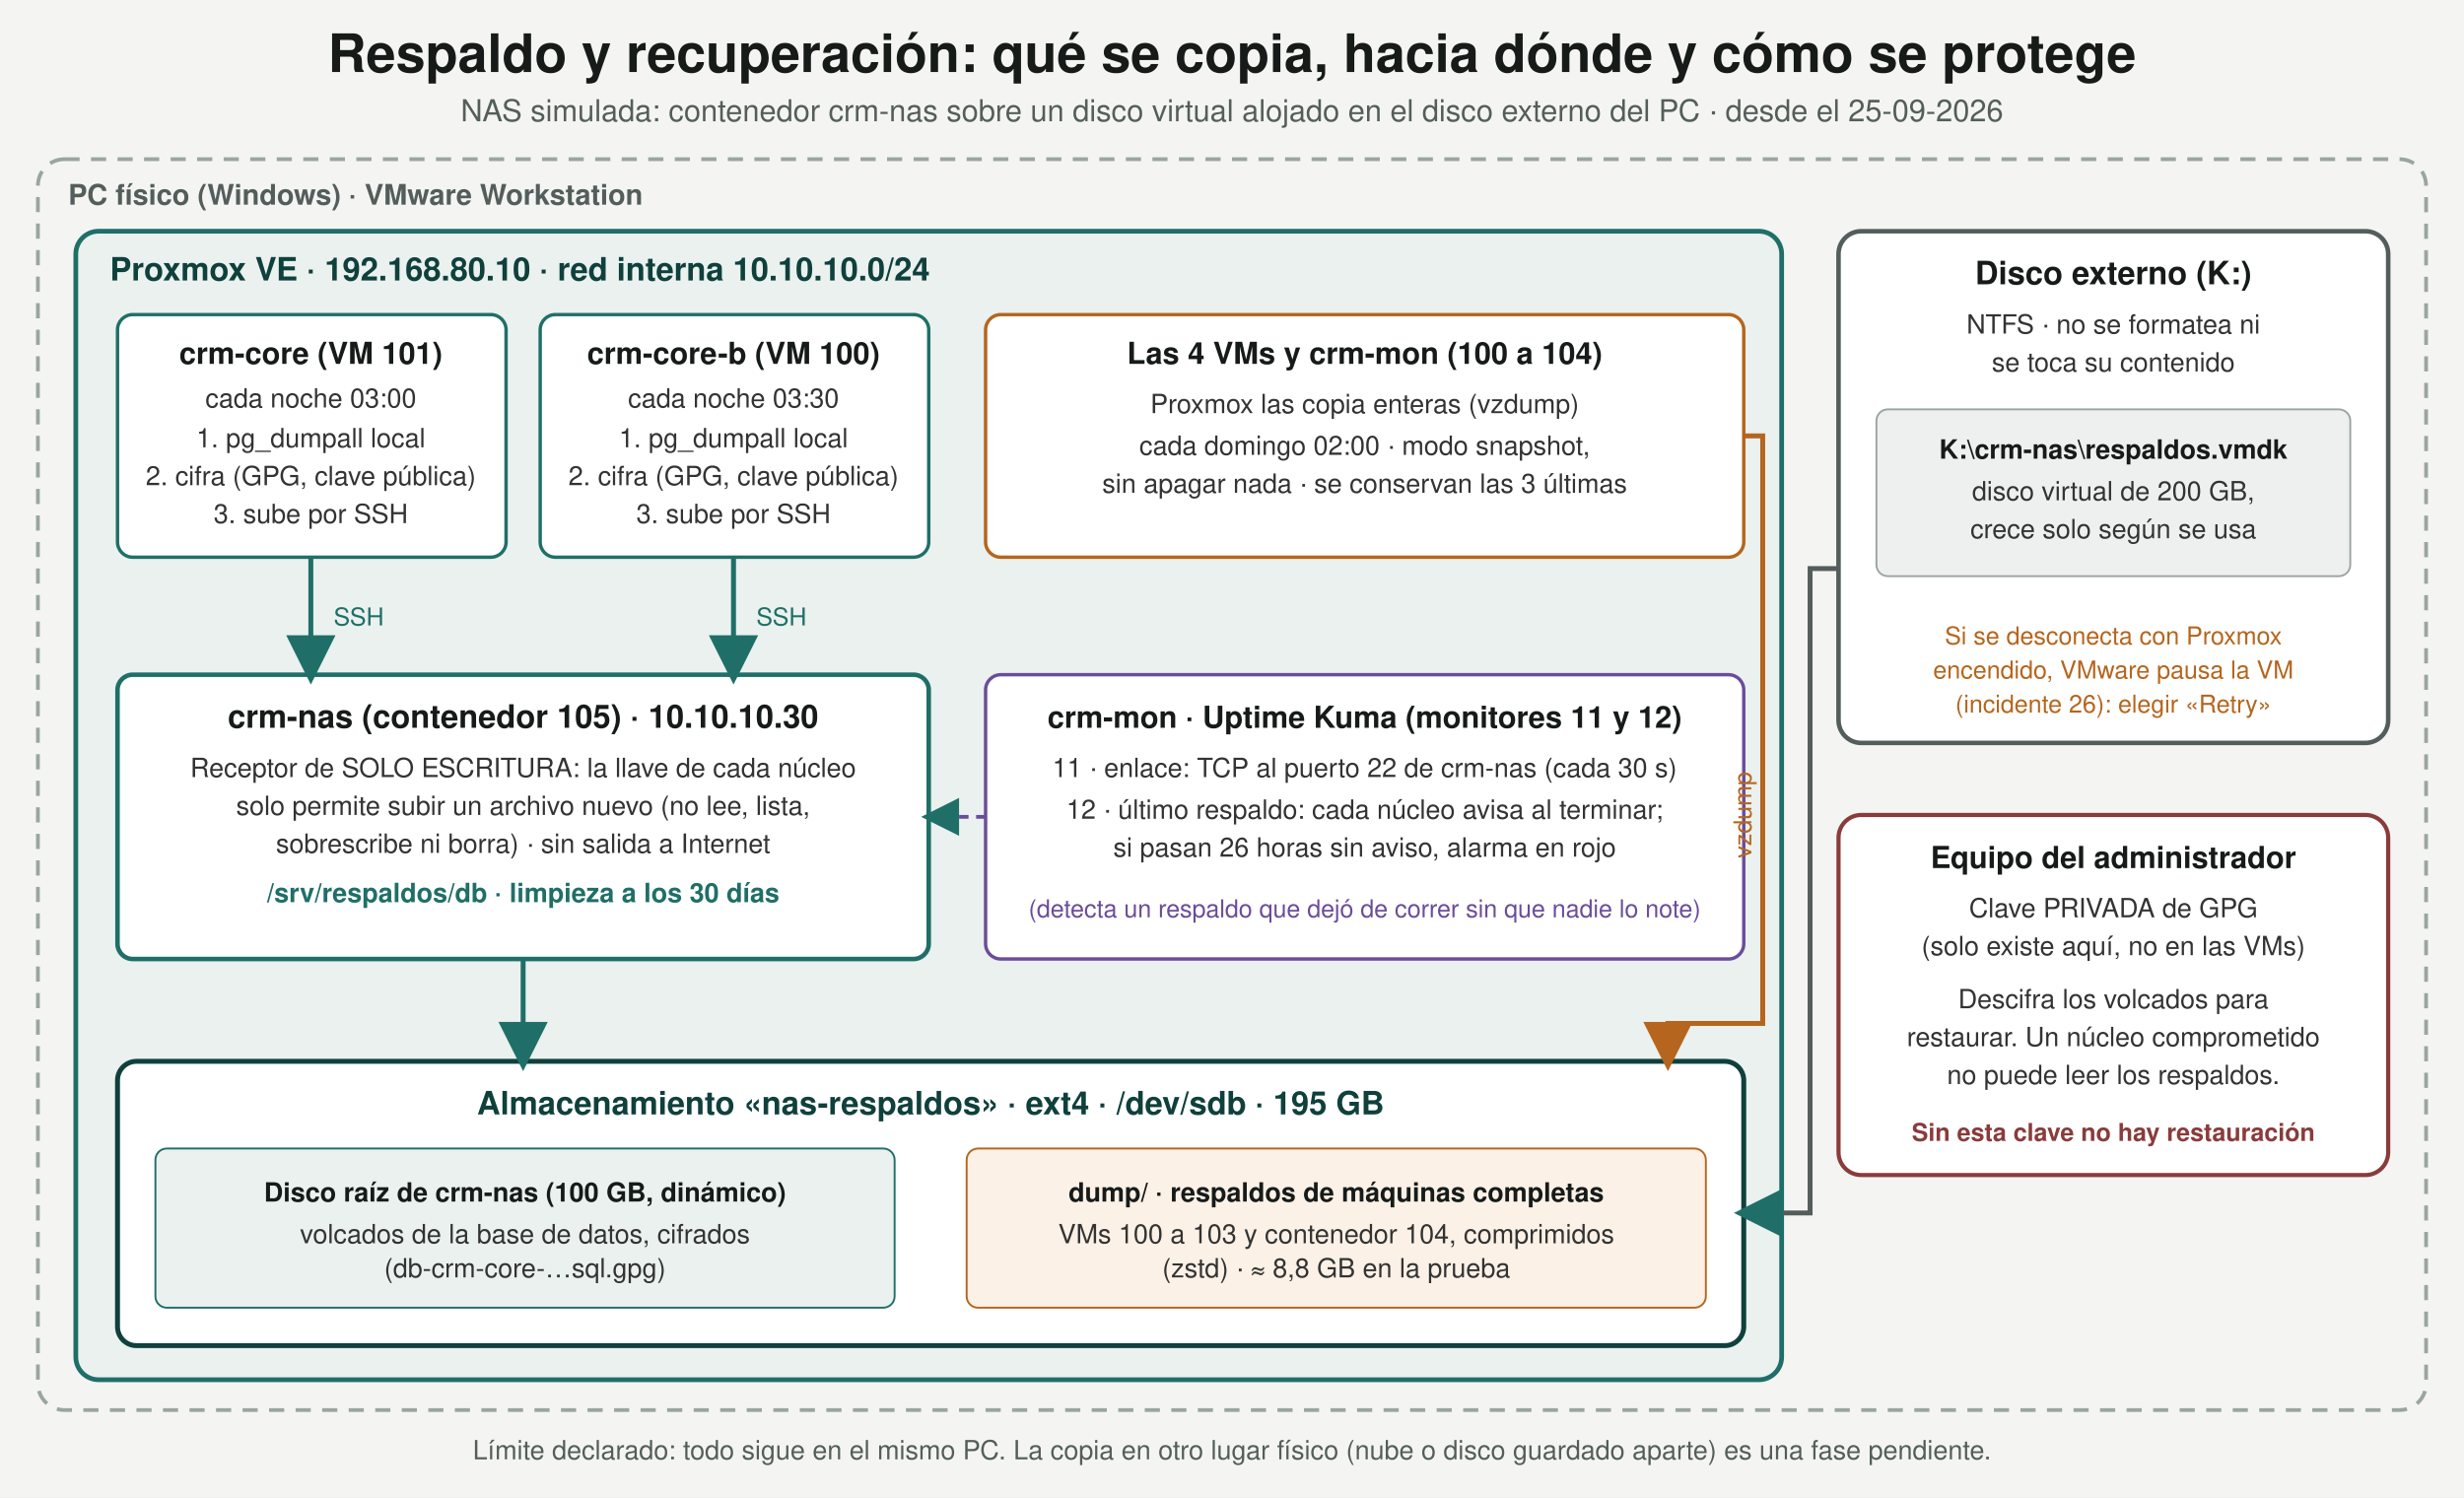
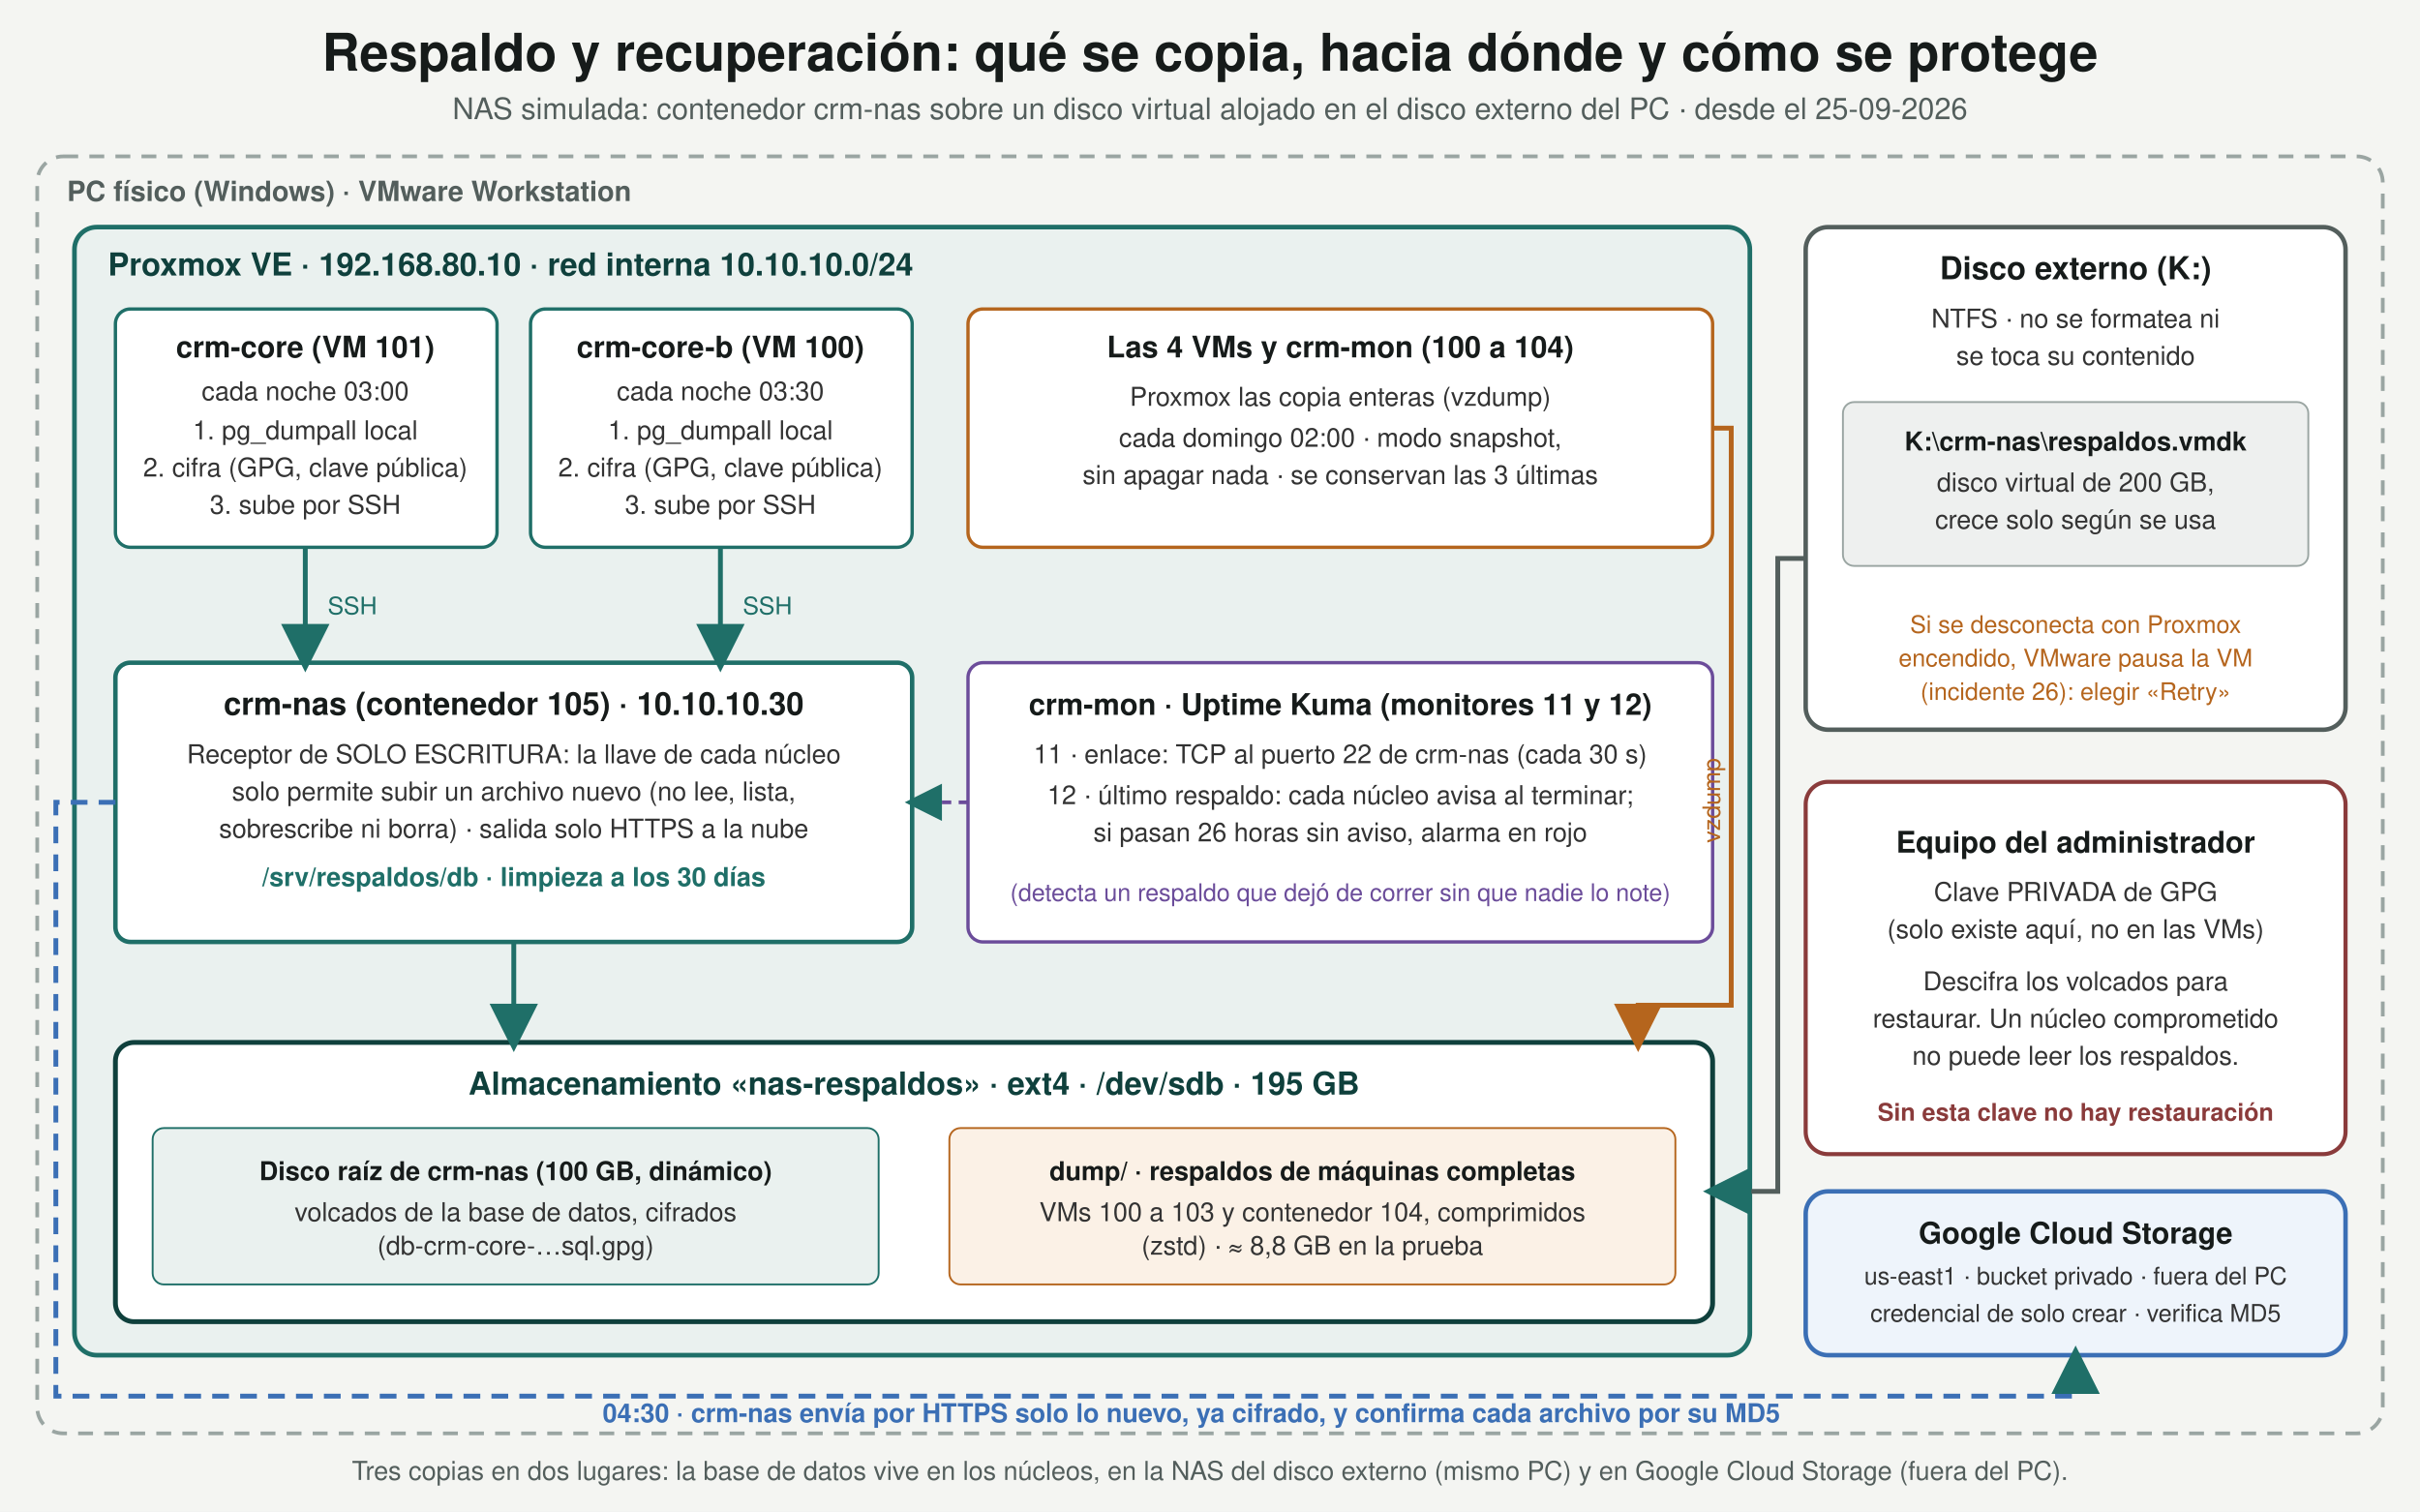
- <svg xmlns="http://www.w3.org/2000/svg" viewBox="0 0 1300 790" font-family="Segoe UI, Helvetica, Arial, sans-serif">
+ <svg xmlns="http://www.w3.org/2000/svg" viewBox="0 0 1300 812" font-family="Segoe UI, Helvetica, Arial, sans-serif">
  <defs>
    <marker id="a" markerWidth="10" markerHeight="10" refX="8" refY="5" orient="auto">
      <path d="M0,0 L10,5 L0,10 z" fill="#1f6f68" />
    </marker>
    <marker id="o" markerWidth="10" markerHeight="10" refX="8" refY="5" orient="auto">
      <path d="M0,0 L10,5 L0,10 z" fill="#b5651d" />
    </marker>
  </defs>
-   <rect width="1300" height="790" fill="#f4f5f2" />
+   <rect width="1300" height="812" fill="#f4f5f2" />
  <text x="650" y="38" text-anchor="middle" font-size="28" font-weight="700" fill="#161b1a">Respaldo y recuperación: qué se copia, hacia dónde y cómo se protege</text>
  <text x="650" y="64" text-anchor="middle" font-size="16" fill="#535e5c">NAS simulada: contenedor crm-nas sobre un disco virtual alojado en el disco externo del PC · desde el 25-09-2026</text>
-   <rect x="20" y="84" width="1260" height="660" rx="14" fill="none" stroke="#9aa5a2" stroke-width="2" stroke-dasharray="8 6" />
+   <rect x="20" y="84" width="1260" height="686" rx="14" fill="none" stroke="#9aa5a2" stroke-width="2" stroke-dasharray="8 6" />
  <text x="36" y="108" font-size="15" font-weight="600" fill="#535e5c">PC físico (Windows) · VMware Workstation</text>
  <rect x="40" y="122" width="900" height="606" rx="12" fill="#eaf1ef" stroke="#1f6f68" stroke-width="2.5" />
  <text x="58" y="148" font-size="17" font-weight="700" fill="#0f403c">Proxmox VE · 192.168.80.10 · red interna 10.10.10.0/24</text>
  <rect x="62" y="166" width="205" height="128" rx="8" fill="#ffffff" stroke="#1f6f68" stroke-width="1.8" />
  <text x="164" y="192" text-anchor="middle" font-size="16" font-weight="700" fill="#161b1a">crm-core (VM 101)</text>
  <text x="164" y="215" text-anchor="middle" font-size="14" fill="#333">cada noche 03:00</text>
  <text x="164" y="236" text-anchor="middle" font-size="14" fill="#333">1. pg_dumpall local</text>
  <text x="164" y="256" text-anchor="middle" font-size="14" fill="#333">2. cifra (GPG, clave pública)</text>
  <text x="164" y="276" text-anchor="middle" font-size="14" fill="#333">3. sube por SSH</text>
  <rect x="285" y="166" width="205" height="128" rx="8" fill="#ffffff" stroke="#1f6f68" stroke-width="1.8" />
  <text x="387" y="192" text-anchor="middle" font-size="16" font-weight="700" fill="#161b1a">crm-core-b (VM 100)</text>
  <text x="387" y="215" text-anchor="middle" font-size="14" fill="#333">cada noche 03:30</text>
  <text x="387" y="236" text-anchor="middle" font-size="14" fill="#333">1. pg_dumpall local</text>
  <text x="387" y="256" text-anchor="middle" font-size="14" fill="#333">2. cifra (GPG, clave pública)</text>
  <text x="387" y="276" text-anchor="middle" font-size="14" fill="#333">3. sube por SSH</text>
  <rect x="520" y="166" width="400" height="128" rx="8" fill="#ffffff" stroke="#b5651d" stroke-width="1.8" />
  <text x="720" y="192" text-anchor="middle" font-size="16" font-weight="700" fill="#161b1a">Las 4 VMs y crm-mon (100 a 104)</text>
  <text x="720" y="218" text-anchor="middle" font-size="14" fill="#333">Proxmox las copia enteras (vzdump)</text>
  <text x="720" y="240" text-anchor="middle" font-size="14" fill="#333">cada domingo 02:00 · modo snapshot,</text>
  <text x="720" y="260" text-anchor="middle" font-size="14" fill="#333">sin apagar nada · se conservan las 3 últimas</text>
  <rect x="62" y="356" width="428" height="150" rx="8" fill="#ffffff" stroke="#1f6f68" stroke-width="2.4" />
  <text x="276" y="384" text-anchor="middle" font-size="17" font-weight="700" fill="#161b1a">crm-nas (contenedor 105) · 10.10.10.30</text>
  <text x="276" y="410" text-anchor="middle" font-size="14" fill="#333">Receptor de SOLO ESCRITURA: la llave de cada núcleo</text>
  <text x="276" y="430" text-anchor="middle" font-size="14" fill="#333">solo permite subir un archivo nuevo (no lee, lista,</text>
-   <text x="276" y="450" text-anchor="middle" font-size="14" fill="#333">sobrescribe ni borra) · sin salida a Internet</text>
+   <text x="276" y="450" text-anchor="middle" font-size="14" fill="#333">sobrescribe ni borra) · salida solo HTTPS a la nube</text>
  <text x="276" y="476" text-anchor="middle" font-size="14" font-weight="600" fill="#1f6f68">/srv/respaldos/db · limpieza a los 30 días</text>
  <rect x="520" y="356" width="400" height="150" rx="8" fill="#ffffff" stroke="#6b4c9a" stroke-width="1.8" />
  <text x="720" y="384" text-anchor="middle" font-size="16" font-weight="700" fill="#161b1a">crm-mon · Uptime Kuma (monitores 11 y 12)</text>
  <text x="720" y="410" text-anchor="middle" font-size="14" fill="#333">11 · enlace: TCP al puerto 22 de crm-nas (cada 30 s)</text>
  <text x="720" y="432" text-anchor="middle" font-size="14" fill="#333">12 · último respaldo: cada núcleo avisa al terminar;</text>
  <text x="720" y="452" text-anchor="middle" font-size="14" fill="#333">si pasan 26 horas sin aviso, alarma en rojo</text>
  <text x="720" y="484" text-anchor="middle" font-size="13" fill="#6b4c9a">(detecta un respaldo que dejó de correr sin que nadie lo note)</text>
  <rect x="62" y="560" width="858" height="150" rx="10" fill="#ffffff" stroke="#0f403c" stroke-width="2.6" />
  <text x="491" y="588" text-anchor="middle" font-size="17" font-weight="700" fill="#0f403c">Almacenamiento «nas-respaldos» · ext4 · /dev/sdb · 195 GB</text>
  <rect x="82" y="606" width="390" height="84" rx="6" fill="#eaf1ef" stroke="#1f6f68" />
  <text x="277" y="634" text-anchor="middle" font-size="14" font-weight="600" fill="#161b1a">Disco raíz de crm-nas (100 GB, dinámico)</text>
  <text x="277" y="656" text-anchor="middle" font-size="14" fill="#333">volcados de la base de datos, cifrados</text>
  <text x="277" y="674" text-anchor="middle" font-size="14" fill="#333">(db-crm-core-…sql.gpg)</text>
  <rect x="510" y="606" width="390" height="84" rx="6" fill="#fbf1e6" stroke="#b5651d" />
  <text x="705" y="634" text-anchor="middle" font-size="14" font-weight="600" fill="#161b1a">dump/ · respaldos de máquinas completas</text>
  <text x="705" y="656" text-anchor="middle" font-size="14" fill="#333">VMs 100 a 103 y contenedor 104, comprimidos</text>
  <text x="705" y="674" text-anchor="middle" font-size="14" fill="#333">(zstd) · ≈ 8,8 GB en la prueba</text>
  <path d="M164,294 L164,356" stroke="#1f6f68" stroke-width="2.6" fill="none" marker-end="url(#a)" />
  <path d="M387,294 L387,356" stroke="#1f6f68" stroke-width="2.6" fill="none" marker-end="url(#a)" />
  <text x="176" y="330" font-size="13" fill="#1f6f68">SSH</text>
  <text x="399" y="330" font-size="13" fill="#1f6f68">SSH</text>
  <path d="M276,506 L276,560" stroke="#1f6f68" stroke-width="2.6" fill="none" marker-end="url(#a)" />
  <path d="M920,230 L930,230 L930,540 L880,540 L880,560" stroke="#b5651d" stroke-width="2.6" fill="none" marker-end="url(#o)" />
  <text transform="translate(924,430) rotate(-90)" text-anchor="middle" font-size="13" fill="#b5651d">vzdump</text>
  <path d="M520,431 L490,431" stroke="#6b4c9a" stroke-width="2" fill="none" stroke-dasharray="5 4" marker-end="url(#a)" />
  <rect x="970" y="122" width="290" height="270" rx="12" fill="#ffffff" stroke="#535e5c" stroke-width="2.4" />
  <text x="1115" y="150" text-anchor="middle" font-size="17" font-weight="700" fill="#161b1a">Disco externo (K:)</text>
  <text x="1115" y="176" text-anchor="middle" font-size="14" fill="#333">NTFS · no se formatea ni</text>
  <text x="1115" y="196" text-anchor="middle" font-size="14" fill="#333">se toca su contenido</text>
  <rect x="990" y="216" width="250" height="88" rx="6" fill="#eef0ef" stroke="#9aa5a2" />
  <text x="1115" y="242" text-anchor="middle" font-size="14" font-weight="600" fill="#161b1a">K:\crm-nas\respaldos.vmdk</text>
  <text x="1115" y="264" text-anchor="middle" font-size="14" fill="#333">disco virtual de 200 GB,</text>
  <text x="1115" y="284" text-anchor="middle" font-size="14" fill="#333">crece solo según se usa</text>
  <text x="1115" y="340" text-anchor="middle" font-size="13" fill="#b5651d">Si se desconecta con Proxmox</text>
  <text x="1115" y="358" text-anchor="middle" font-size="13" fill="#b5651d">encendido, VMware pausa la VM</text>
  <text x="1115" y="376" text-anchor="middle" font-size="13" fill="#b5651d">(incidente 26): elegir «Retry»</text>
  <path d="M970,300 L955,300 L955,640 L920,640" stroke="#535e5c" stroke-width="2.6" fill="none" marker-end="url(#a)" />
-   <rect x="970" y="430" width="290" height="190" rx="12" fill="#ffffff" stroke="#8a3b3b" stroke-width="2.2" />
+   <rect x="970" y="420" width="290" height="200" rx="12" fill="#ffffff" stroke="#8a3b3b" stroke-width="2.2" />
  <text x="1115" y="458" text-anchor="middle" font-size="16" font-weight="700" fill="#161b1a">Equipo del administrador</text>
  <text x="1115" y="484" text-anchor="middle" font-size="14" fill="#333">Clave PRIVADA de GPG</text>
  <text x="1115" y="504" text-anchor="middle" font-size="14" fill="#333">(solo existe aquí, no en las VMs)</text>
  <text x="1115" y="532" text-anchor="middle" font-size="14" fill="#333">Descifra los volcados para</text>
  <text x="1115" y="552" text-anchor="middle" font-size="14" fill="#333">restaurar. Un núcleo comprometido</text>
  <text x="1115" y="572" text-anchor="middle" font-size="14" fill="#333">no puede leer los respaldos.</text>
  <text x="1115" y="602" text-anchor="middle" font-size="13" font-weight="600" fill="#8a3b3b">Sin esta clave no hay restauración</text>
-   <text x="650" y="770" text-anchor="middle" font-size="14" fill="#535e5c">Límite declarado: todo sigue en el mismo PC. La copia en otro lugar físico (nube o disco guardado aparte) es una fase pendiente.</text>
+   <rect x="970" y="640" width="290" height="88" rx="12" fill="#eef4fb" stroke="#3b6fb5" stroke-width="2.4" />
+   <text x="1115" y="668" text-anchor="middle" font-size="16" font-weight="700" fill="#161b1a">Google Cloud Storage</text>
+   <text x="1115" y="690" text-anchor="middle" font-size="13" fill="#333">us-east1 · bucket privado · fuera del PC</text>
+   <text x="1115" y="710" text-anchor="middle" font-size="13" fill="#333">credencial de solo crear · verifica MD5</text>
+   <path d="M62,431 L30,431 L30,750 L1115,750 L1115,728" stroke="#3b6fb5" stroke-width="2.6" fill="none" stroke-dasharray="9 6" marker-end="url(#a)" />
+   <text x="640" y="764" text-anchor="middle" font-size="14" font-weight="600" fill="#3b6fb5">04:30 · crm-nas envía por HTTPS solo lo nuevo, ya cifrado, y confirma cada archivo por su MD5</text>
+   <text x="650" y="795" text-anchor="middle" font-size="14" fill="#535e5c">Tres copias en dos lugares: la base de datos vive en los núcleos, en la NAS del disco externo (mismo PC) y en Google Cloud Storage (fuera del PC).</text>
</svg>
